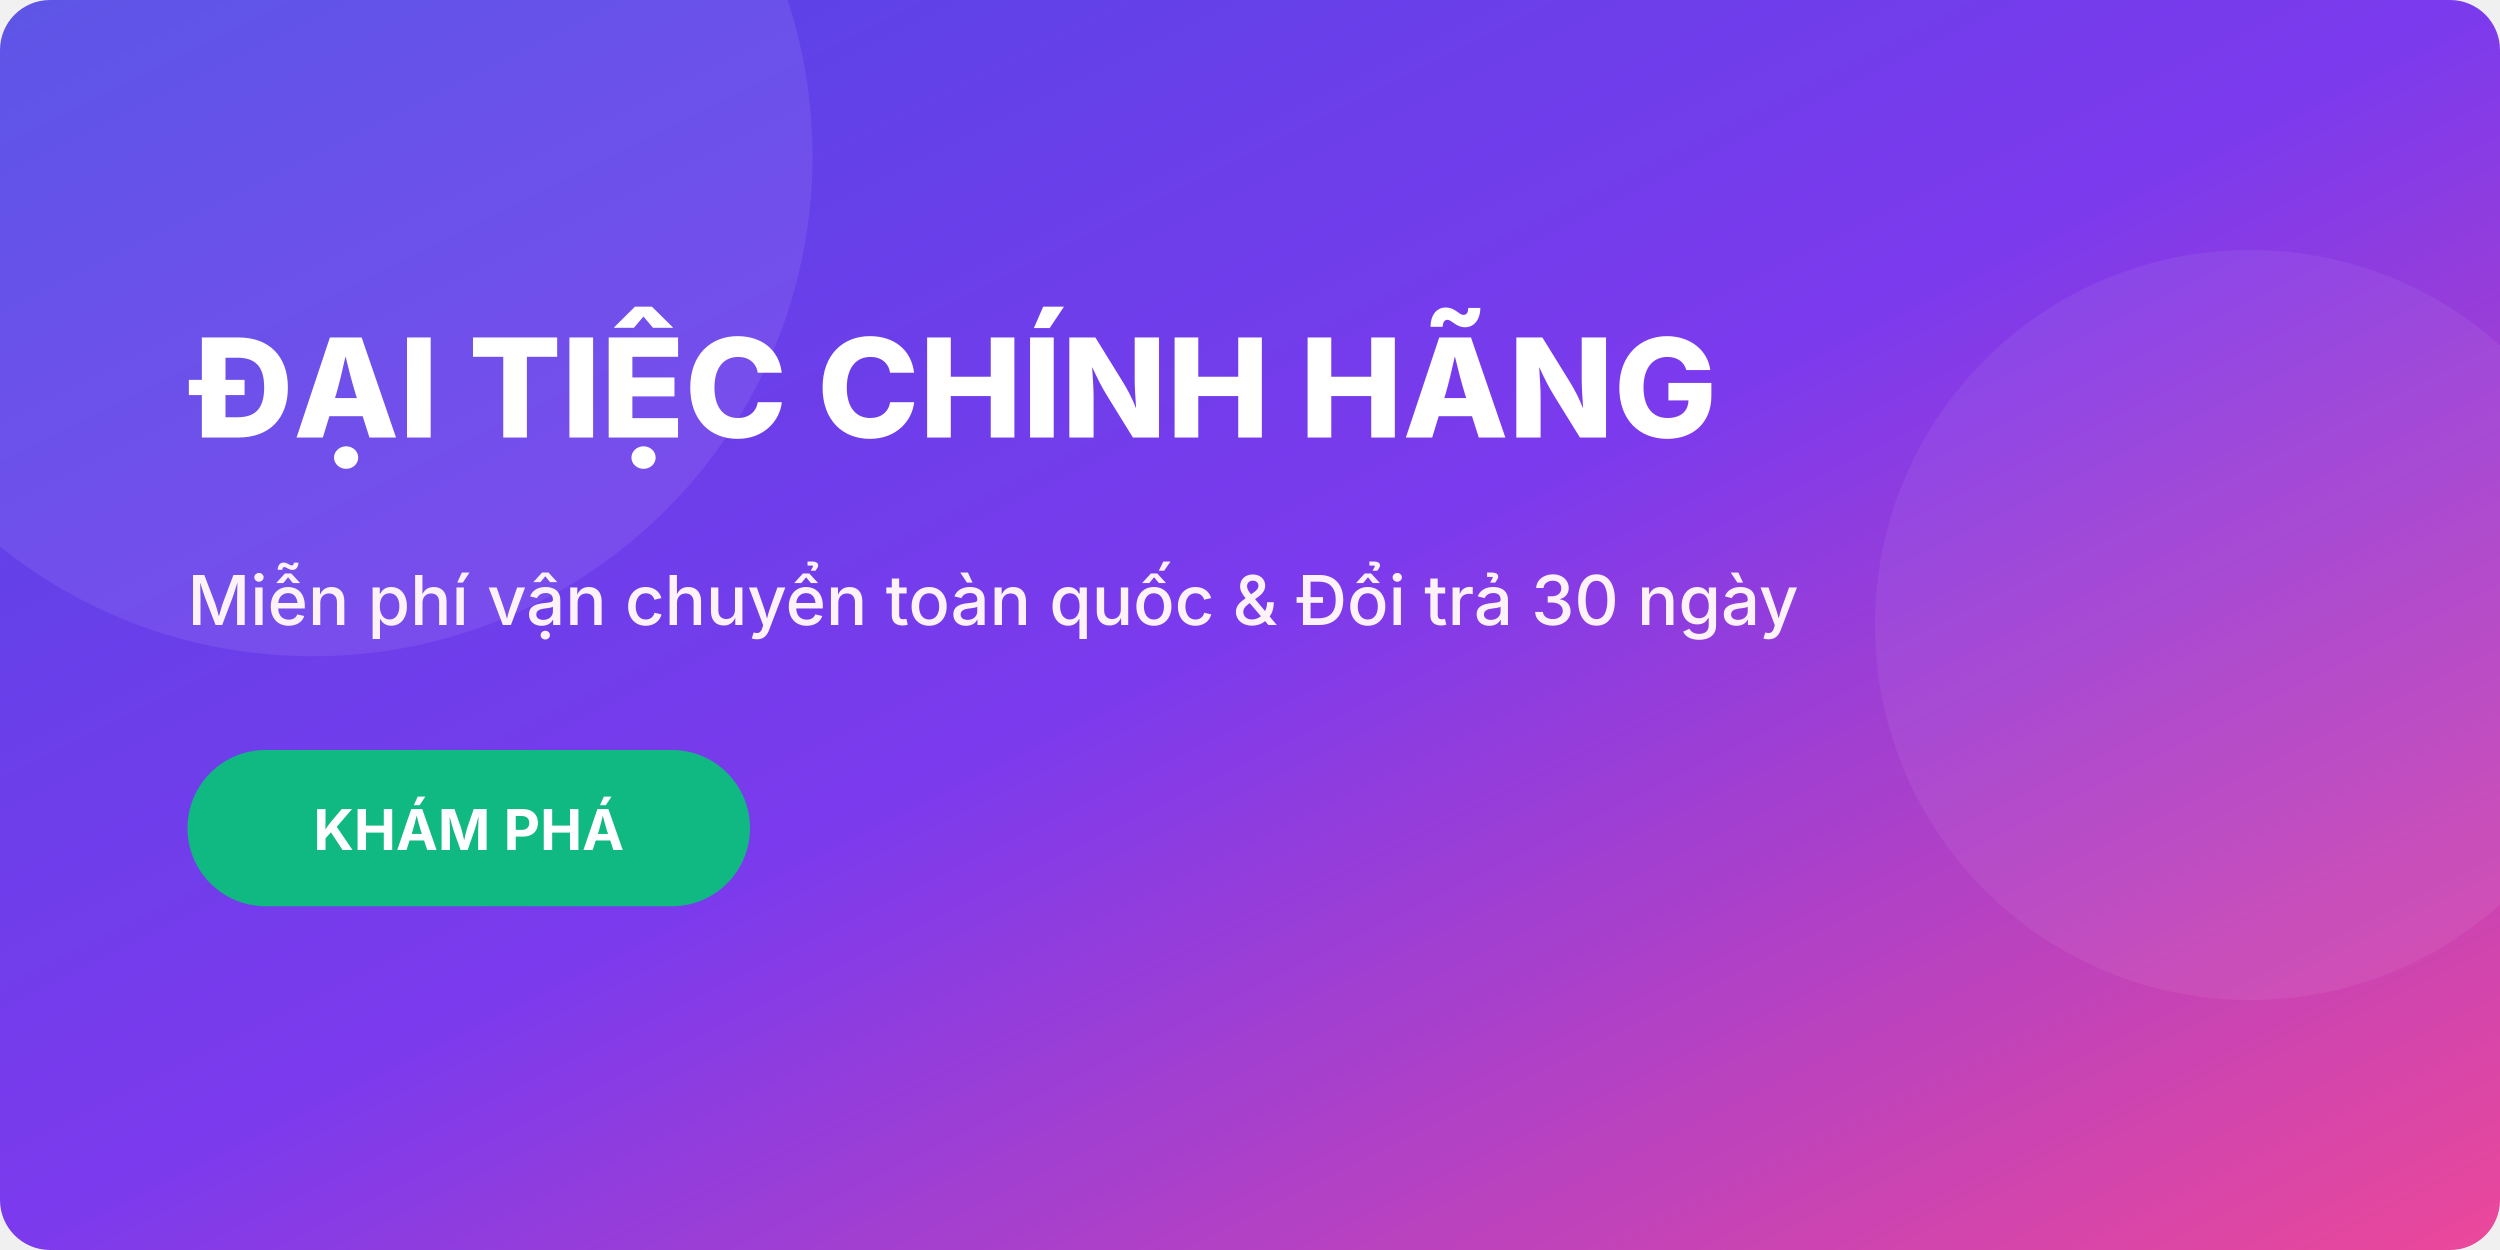
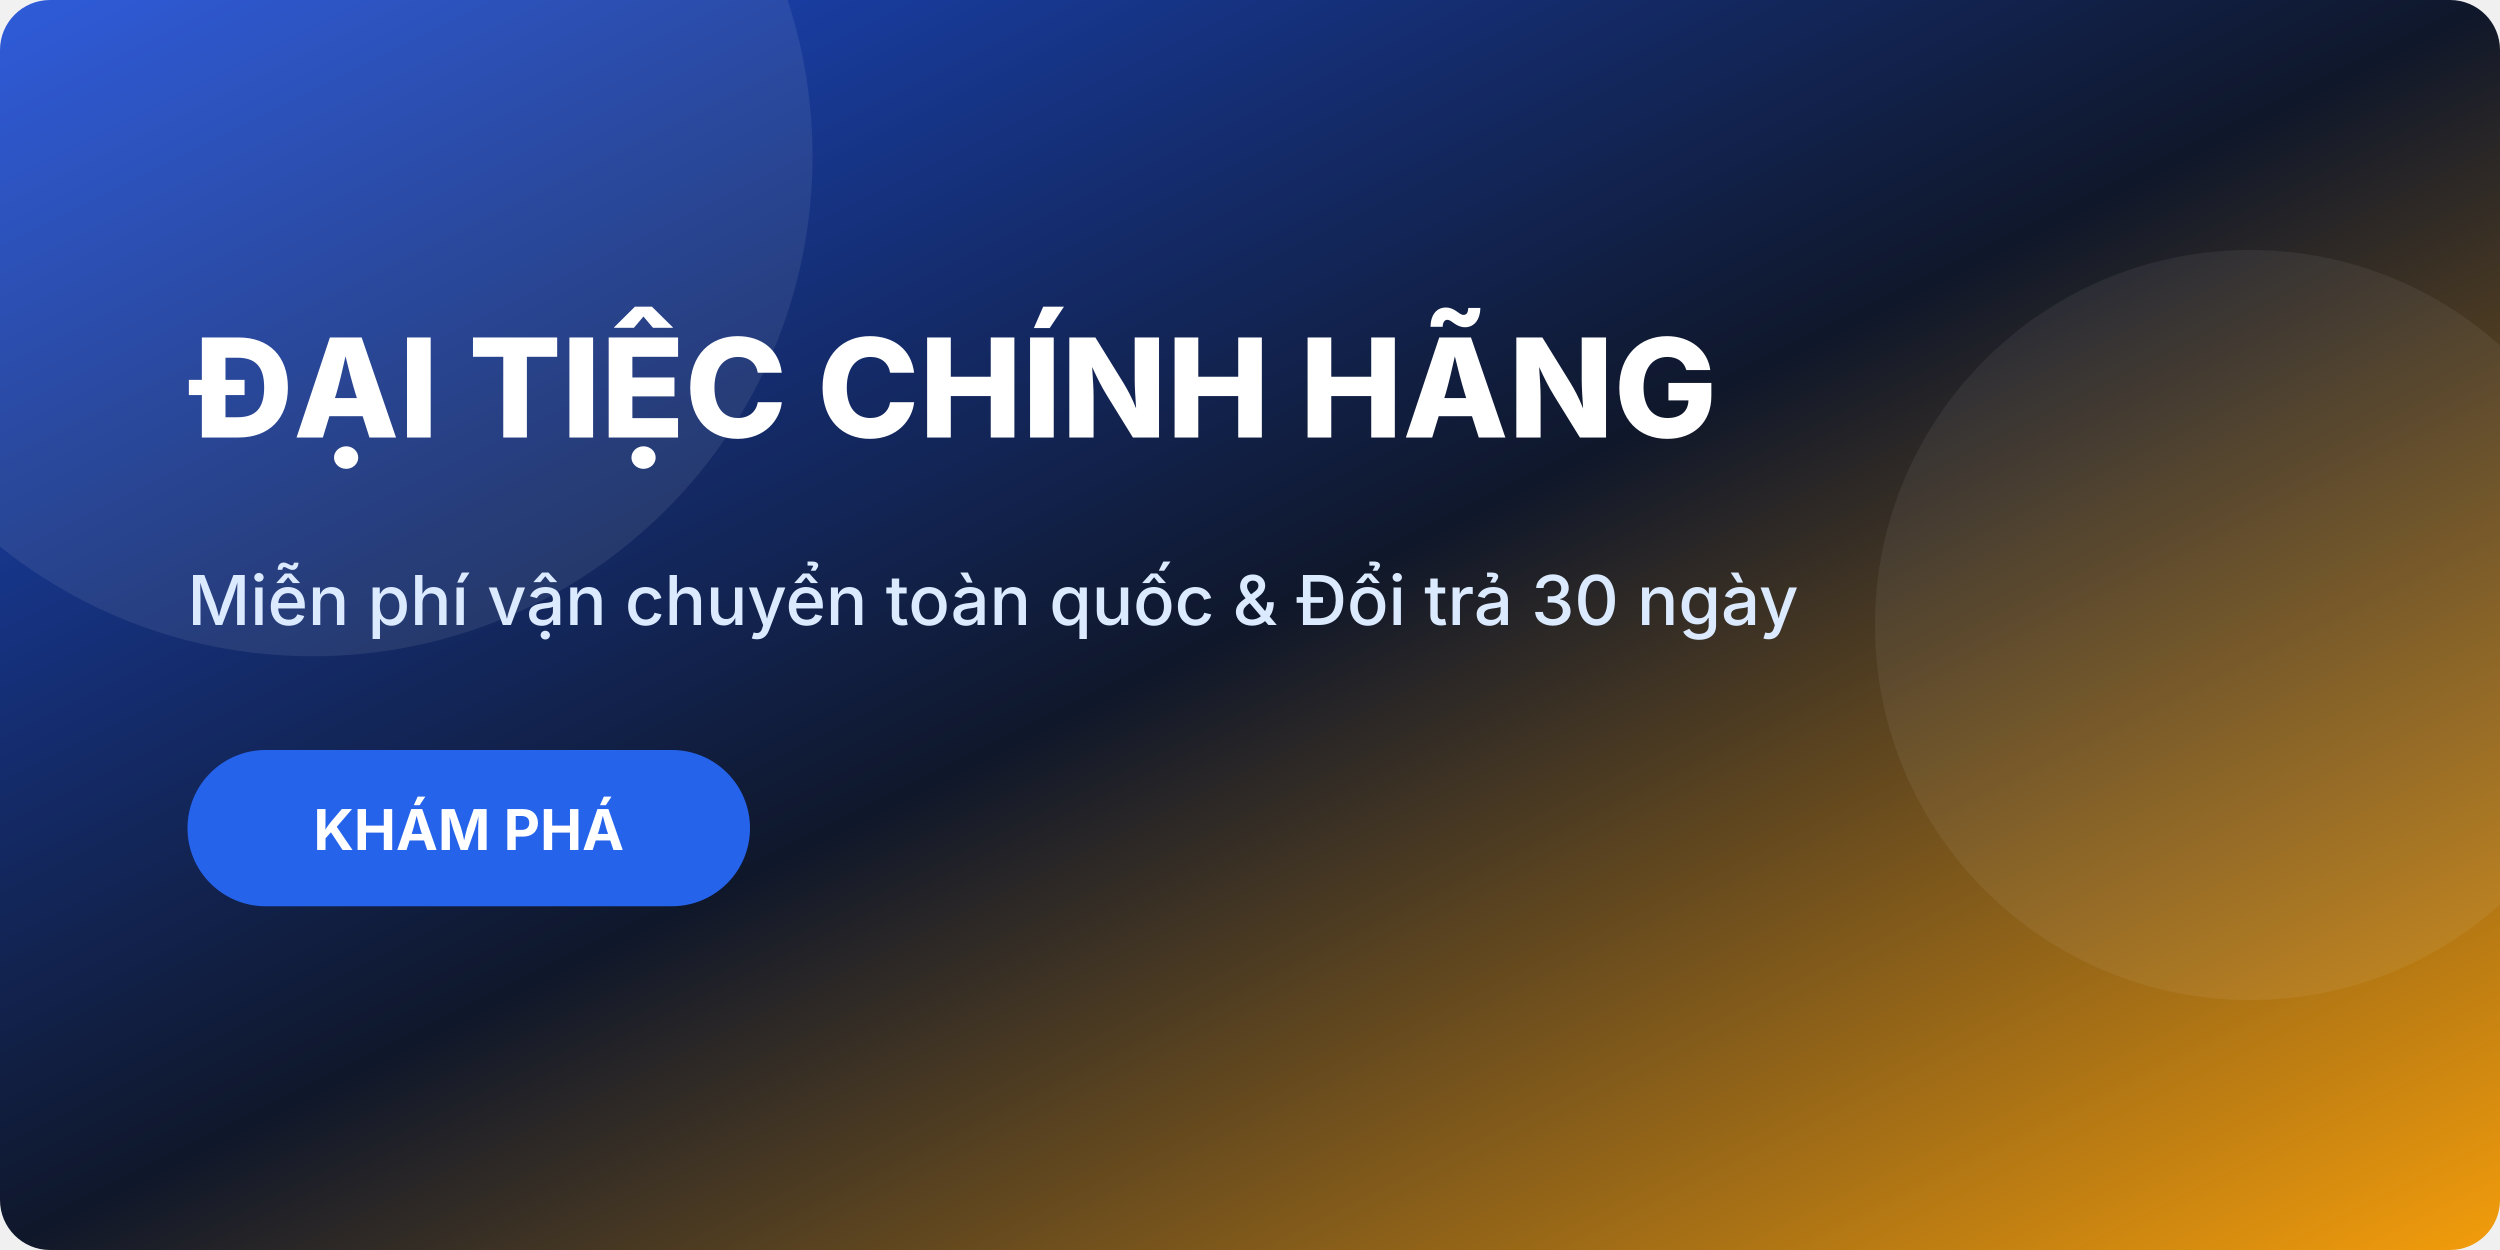
<svg xmlns="http://www.w3.org/2000/svg" viewBox="0 0 800 400" width="100%" height="100%">
  <defs>
    <linearGradient id="bg2" x1="0%" y1="0%" x2="100%" y2="100%">
-       <stop offset="0%" stop-color="#4f46e5" />
-       <stop offset="50%" stop-color="#7c3aed" />
-       <stop offset="100%" stop-color="#ec4899" />
+       <stop offset="0%" stop-color="#1d4ed8" />
+       <stop offset="50%" stop-color="#0f172a" />
+       <stop offset="100%" stop-color="#f59e0b" />
    </linearGradient>
  </defs>
  <rect width="100%" height="100%" fill="url(#bg2)" rx="16" />
  <circle cx="100" cy="50" r="160" fill="#ffffff" opacity="0.08" />
  <circle cx="720" cy="200" r="120" fill="#ffffff" opacity="0.06" />
  <text x="60" y="140" font-family="Inter, -apple-system, sans-serif" font-weight="800" font-size="44" fill="#ffffff">ĐẠI TIỆC CHÍNH HÃNG</text>
-   <text x="60" y="200" font-family="Inter, -apple-system, sans-serif" font-weight="500" font-size="22" fill="#fdf2f8">Miễn phí vận chuyển toàn quốc &amp; Đổi trả 30 ngày</text>
-   <rect x="60" y="240" width="180" height="50" rx="25" fill="#10b981" />
+   <text x="60" y="200" font-family="Inter, -apple-system, sans-serif" font-weight="500" font-size="22" fill="#dbeafe">Miễn phí vận chuyển toàn quốc &amp; Đổi trả 30 ngày</text>
+   <rect x="60" y="240" width="180" height="50" rx="25" fill="#2563eb" />
  <text x="150" y="272" font-family="Inter, -apple-system, sans-serif" font-weight="700" font-size="18" fill="#ffffff" text-anchor="middle">KHÁM PHÁ</text>
</svg>
